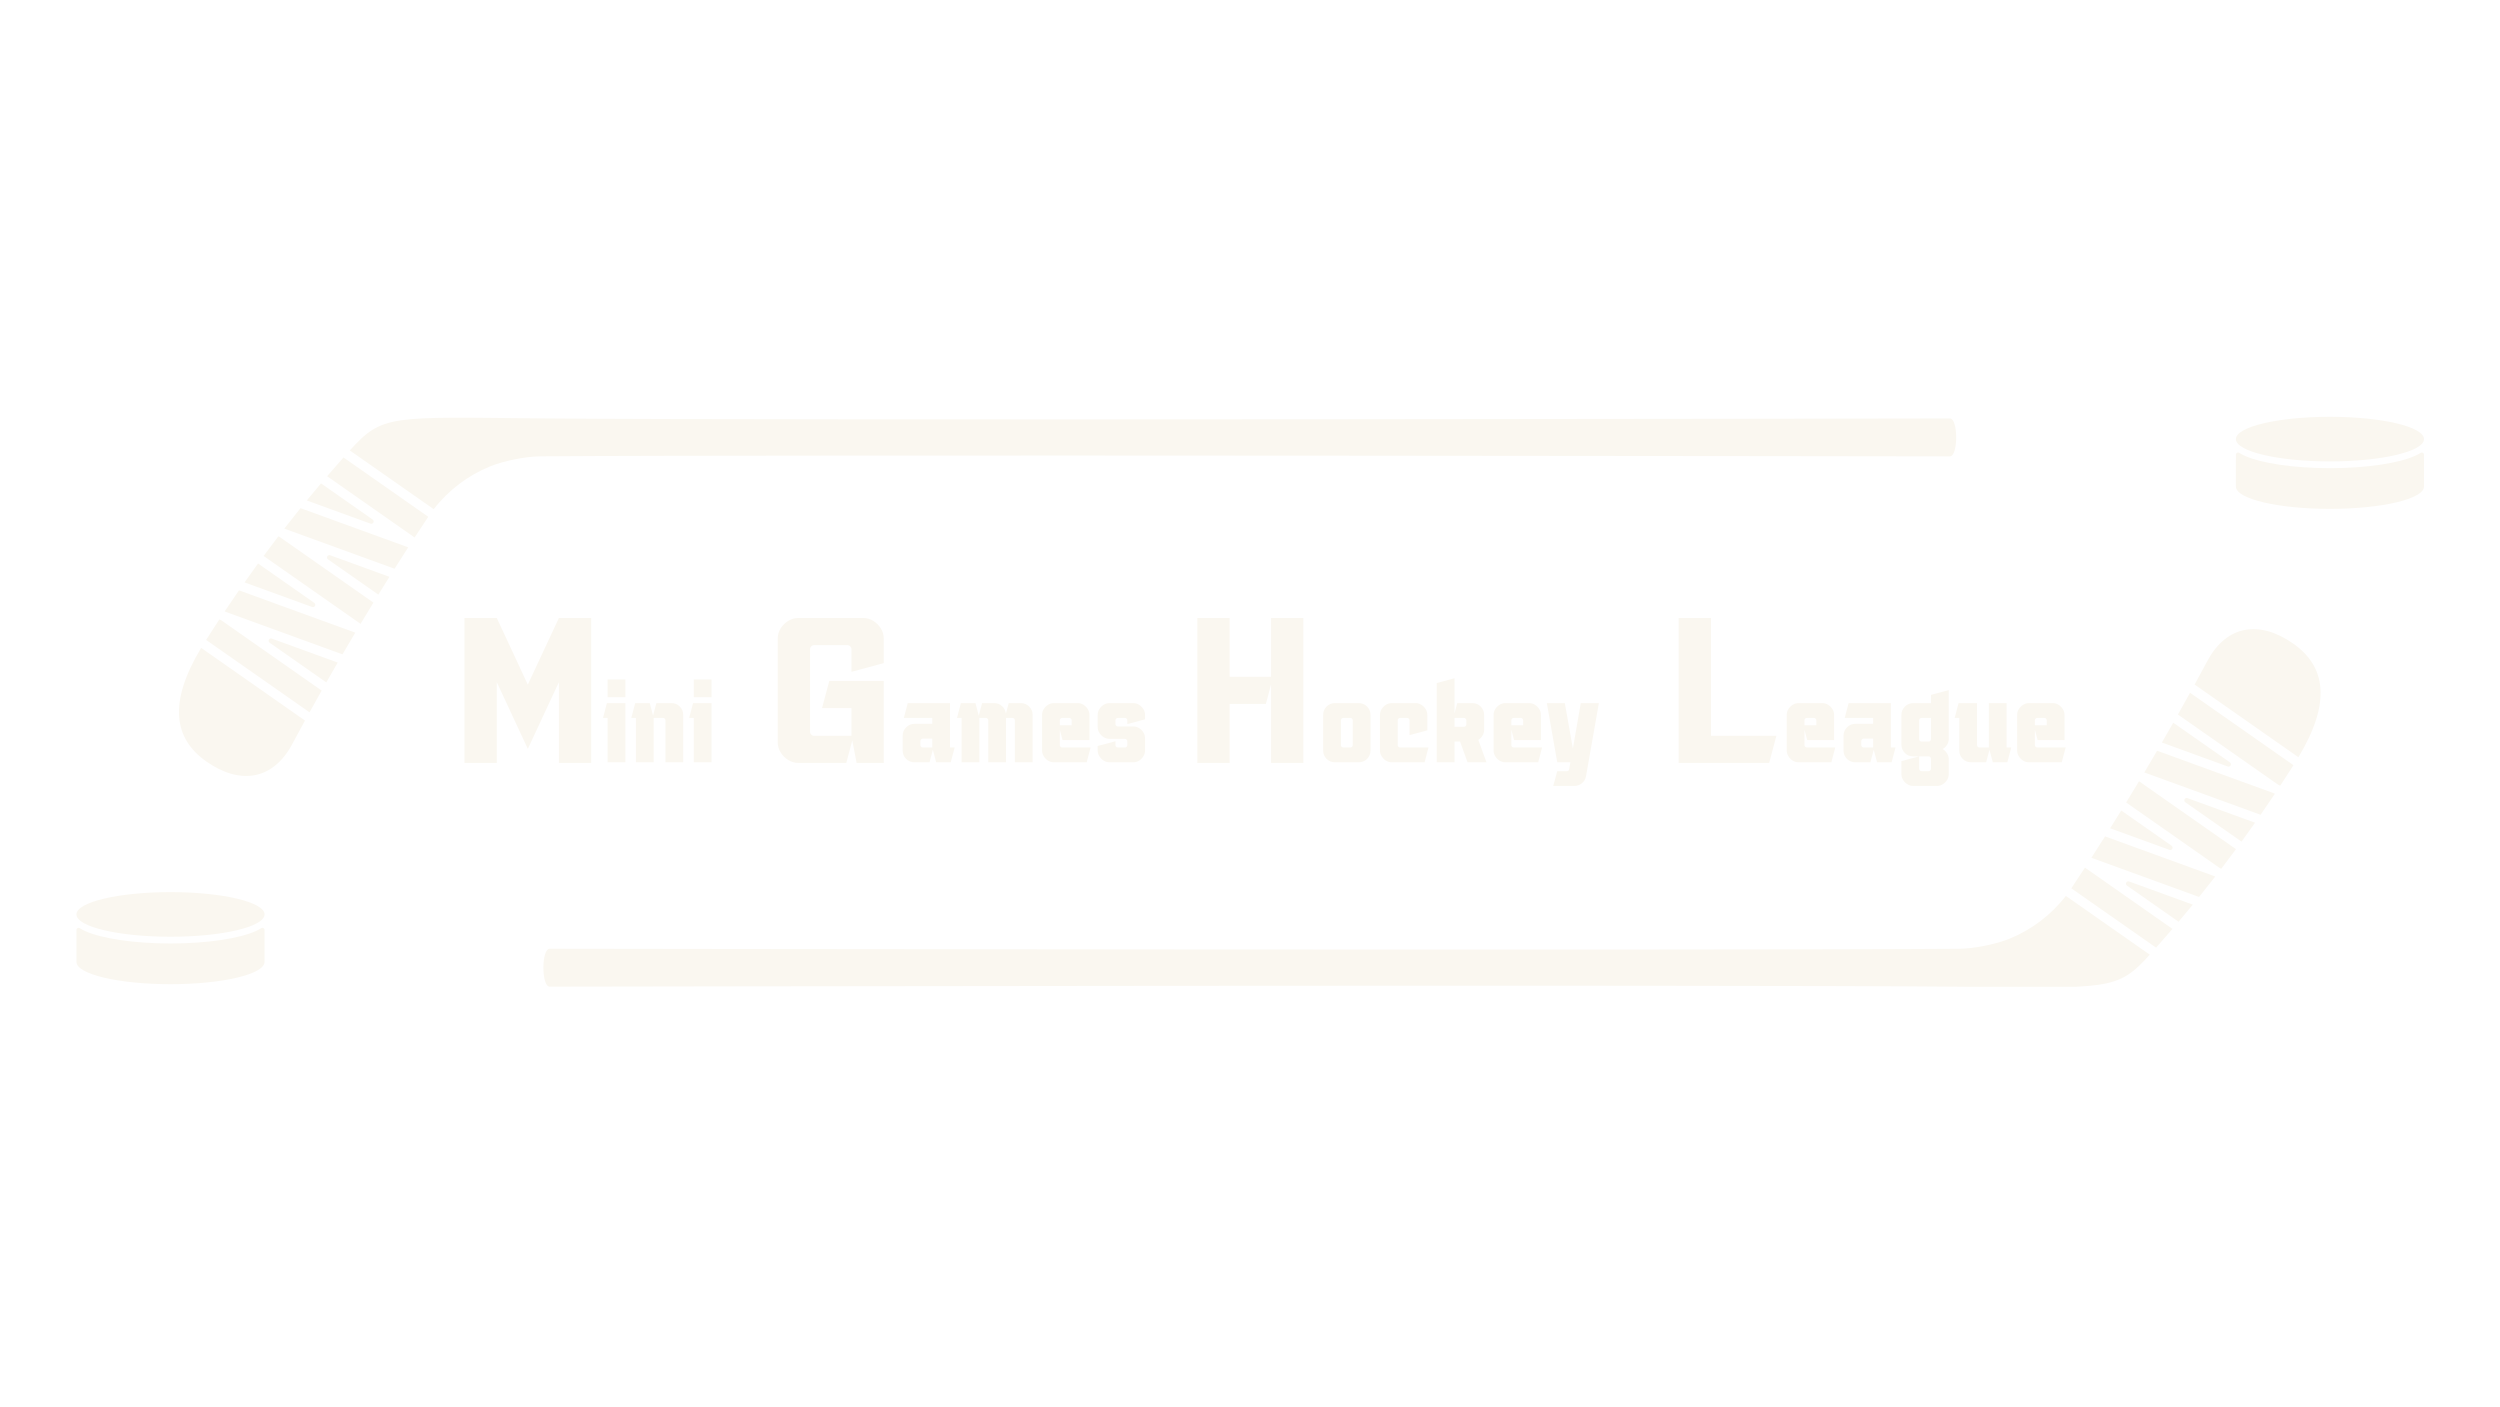
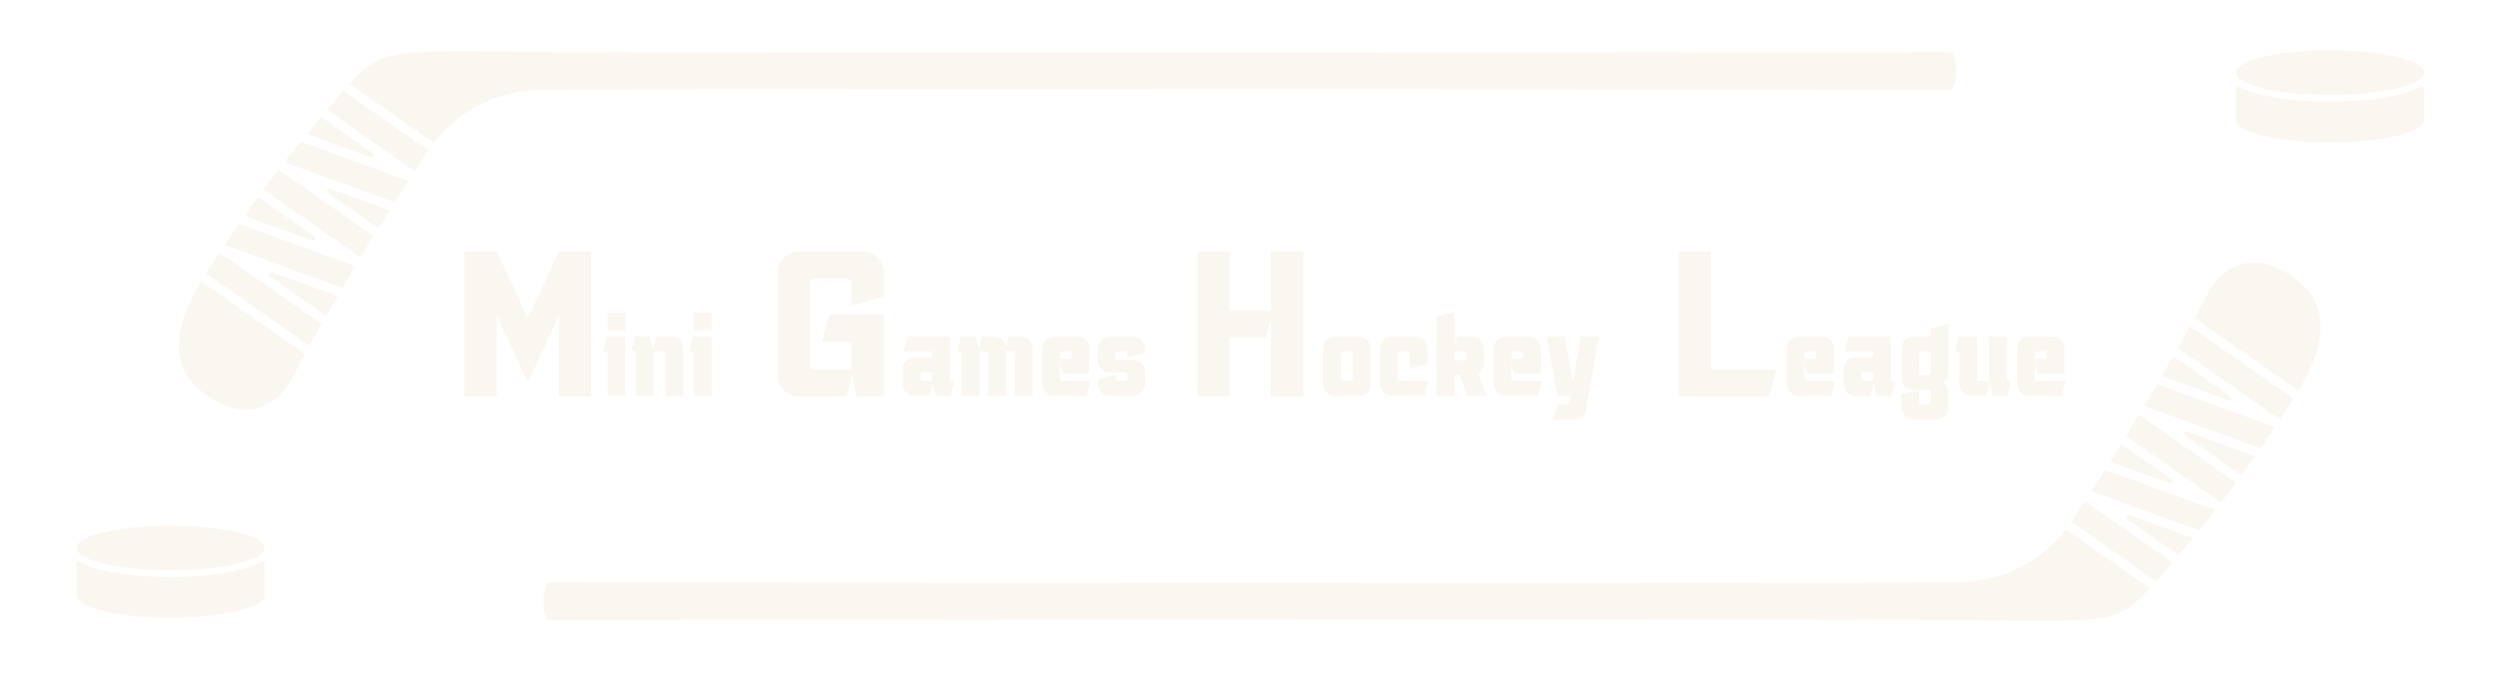
- <svg xmlns="http://www.w3.org/2000/svg" width="1920" zoomAndPan="magnify" viewBox="227 282 984 265" height="1080" preserveAspectRatio="xMidYMid meet" version="1.0">
+ <svg xmlns="http://www.w3.org/2000/svg" zoomAndPan="magnify" viewBox="227 282 984 265" preserveAspectRatio="xMidYMid meet" version="1.0">
  <defs>
    <g />
    <clipPath id="487411ae42">
      <path d="M 184.738 84.312 L 884.426 84.312 L 884.426 225.145 L 184.738 225.145 Z M 184.738 84.312 " clip-rule="nonzero" />
    </clipPath>
    <clipPath id="4ec79440fb">
      <path d="M 169.773 74.48 L 741 74.48 L 741 143 L 169.773 143 Z M 169.773 74.48 " clip-rule="nonzero" />
    </clipPath>
    <clipPath id="98a16ebaa3">
      <path d="M 851 0.441 L 925.281 0.441 L 925.281 38 L 851 38 Z M 851 0.441 " clip-rule="nonzero" />
    </clipPath>
    <clipPath id="554ccc3068">
      <path d="M 184.738 84.312 L 756.543 84.312 L 756.543 151.777 L 184.738 151.777 Z M 184.738 84.312 " clip-rule="nonzero" />
    </clipPath>
    <clipPath id="097e1e98e7">
      <rect x="0" width="926" y="0" height="226" />
    </clipPath>
  </defs>
  <g transform="matrix(1, 0, 0, 1, 256, 301)">
    <g clip-path="url(#097e1e98e7)">
      <g clip-path="url(#487411ae42)">
        <path fill="#faf7f0" d="M 784.117 189.383 C 778.301 196.902 770.645 202.672 761.988 206.211 C 756.602 208.41 747.922 210.148 742.105 210.191 C 650.191 210.891 187.359 210.176 187.359 210.176 C 184.055 210.176 184.055 225.102 187.359 225.102 C 187.359 225.102 648.949 224.254 742.047 225.121 C 801.301 225.672 804.27 226.746 817.152 212.516 Z M 791.645 178.25 C 789.738 181.172 787.949 183.887 786.277 186.383 L 786.277 186.391 L 819.633 209.746 C 821.652 207.473 823.805 205.012 826.078 202.363 Z M 834.086 192.82 C 834.086 192.82 818.281 187.07 809.004 183.695 C 808.57 183.535 808.086 183.727 807.875 184.137 C 807.66 184.547 807.785 185.051 808.164 185.316 C 815.836 190.688 828.48 199.543 828.48 199.543 C 830.289 197.414 832.152 195.176 834.086 192.82 Z M 799.543 165.953 C 797.676 168.902 795.879 171.707 794.168 174.367 L 836.547 189.793 C 838.613 187.234 840.746 184.551 842.93 181.742 Z M 812.922 144.258 C 811.195 147.125 809.508 149.91 807.848 152.609 L 844.859 178.523 L 845.293 178.68 C 847.188 176.203 849.117 173.637 851.082 170.98 Z M 824.891 171.254 C 825.324 171.414 825.812 171.227 826.023 170.816 C 826.242 170.402 826.117 169.898 825.734 169.633 C 818.199 164.359 805.918 155.758 805.918 155.758 C 804.426 158.164 802.973 160.5 801.555 162.762 C 801.555 162.762 816.086 168.051 824.891 171.254 Z M 858.582 160.574 C 858.582 160.574 841.652 154.41 831.977 150.891 C 831.539 150.73 831.059 150.922 830.848 151.332 C 830.629 151.742 830.754 152.246 831.133 152.512 C 839.289 158.223 853.262 168.008 853.262 168.008 C 855.016 165.598 856.789 163.121 858.582 160.574 Z M 866.109 149.016 L 820.039 132.246 C 818.336 135.164 816.652 138.012 815 140.785 L 860.766 157.445 C 862.621 154.773 864.488 152.027 866.375 149.203 Z M 833.004 109.434 C 831.398 112.336 829.809 115.188 828.227 117.988 L 867.832 145.719 L 868.52 145.969 C 870.234 143.355 871.965 140.676 873.707 137.934 Z M 847.859 138.449 C 848.293 138.609 848.781 138.422 848.992 138.008 C 849.207 137.598 849.086 137.094 848.707 136.828 C 840.504 131.086 826.398 121.211 826.398 121.211 C 824.895 123.855 823.402 126.457 821.922 129.008 C 821.922 129.008 838.359 134.992 847.859 138.449 Z M 834.797 106.184 L 875.652 134.797 C 888.738 113.051 886.363 99.008 873.574 90.051 C 860.402 80.828 847.434 82.695 839.848 96.867 C 838.152 100.02 836.465 103.129 834.797 106.184 " fill-opacity="1" fill-rule="evenodd" />
      </g>
      <g clip-path="url(#4ec79440fb)">
        <path fill="#faf7f0" d="M 141.715 37.172 C 147.531 29.652 155.191 23.879 163.844 20.344 C 169.23 18.145 177.914 16.406 183.73 16.363 C 275.641 15.664 738.473 16.379 738.473 16.379 C 741.781 16.379 741.781 1.453 738.473 1.453 C 738.473 1.453 276.887 2.301 183.785 1.434 C 124.531 0.883 121.566 -0.195 108.68 14.039 Z M 134.191 48.305 C 136.094 45.383 137.887 42.668 139.555 40.168 L 139.559 40.164 L 106.203 16.809 C 104.184 19.082 102.027 21.543 99.754 24.191 Z M 91.75 33.73 C 91.75 33.73 107.551 39.484 116.828 42.859 C 117.262 43.02 117.746 42.828 117.961 42.418 C 118.176 42.008 118.051 41.504 117.672 41.238 C 110 35.867 97.352 27.012 97.352 27.012 C 95.547 29.141 93.68 31.379 91.75 33.73 Z M 126.293 60.602 C 128.156 57.652 129.953 54.848 131.672 52.188 L 89.285 36.762 C 87.219 39.32 85.09 42.004 82.906 44.809 Z M 112.914 82.293 C 114.637 79.43 116.328 76.645 117.984 73.945 L 80.977 48.031 L 80.543 47.875 C 78.645 50.352 76.715 52.918 74.754 55.574 Z M 100.945 55.297 C 100.508 55.141 100.023 55.328 99.812 55.738 C 99.598 56.152 99.719 56.656 100.098 56.922 C 107.633 62.195 119.918 70.797 119.918 70.797 C 121.406 68.387 122.859 66.055 124.281 63.793 C 124.281 63.793 109.75 58.504 100.945 55.297 Z M 67.25 65.98 C 67.25 65.98 84.184 72.141 93.859 75.664 C 94.293 75.824 94.777 75.633 94.992 75.223 C 95.203 74.812 95.082 74.309 94.703 74.043 C 86.543 68.332 72.57 58.547 72.57 58.547 C 70.816 60.953 69.043 63.434 67.25 65.98 Z M 59.723 77.535 L 105.797 94.305 C 107.5 91.391 109.184 88.543 110.836 85.77 L 65.066 69.109 C 63.215 71.781 61.344 74.527 59.461 77.352 Z M 92.828 117.117 C 94.434 114.219 96.027 111.367 97.609 108.566 L 58.004 80.836 L 57.316 80.586 C 55.602 83.199 53.867 85.879 52.129 88.621 Z M 77.973 88.102 C 77.539 87.945 77.055 88.133 76.84 88.543 C 76.625 88.953 76.75 89.461 77.129 89.727 C 85.332 95.469 99.434 105.344 99.434 105.344 C 100.941 102.695 102.434 100.098 103.914 97.543 C 103.914 97.543 87.477 91.562 77.973 88.102 Z M 91.039 120.367 L 50.18 91.758 C 37.094 113.504 39.469 127.547 52.262 136.504 C 65.43 145.723 78.402 143.859 85.988 129.688 C 87.68 126.535 89.363 123.426 91.039 120.367 " fill-opacity="1" fill-rule="evenodd" />
      </g>
      <g clip-path="url(#98a16ebaa3)">
        <path fill="#faf7f0" d="M 923.727 15.02 C 923.992 14.844 924.336 14.824 924.621 14.969 C 924.906 15.113 925.082 15.398 925.082 15.707 C 925.09 21.086 925.09 28.262 925.09 28.262 C 925.09 33.113 908.5 37.047 888.07 37.047 C 867.637 37.047 851.047 33.113 851.047 28.262 C 851.047 28.262 851.051 21.086 851.051 15.707 C 851.051 15.395 851.23 15.109 851.516 14.965 C 851.801 14.82 852.148 14.84 852.414 15.016 C 853.047 15.426 853.785 15.82 854.621 16.195 C 860.984 19.035 873.578 21.023 888.07 21.023 C 902.699 21.023 915.395 18.996 921.703 16.109 C 922.461 15.762 923.137 15.398 923.727 15.02 Z M 888.07 0.801 C 908.5 0.801 925.09 4.734 925.09 9.586 C 925.09 14.434 908.5 18.367 888.07 18.367 C 867.637 18.367 851.047 14.434 851.047 9.586 C 851.047 4.734 867.637 0.801 888.07 0.801 " fill-opacity="1" fill-rule="evenodd" />
      </g>
      <g clip-path="url(#554ccc3068)">
        <path fill="#faf7f0" d="M 784.117 189.383 C 778.301 196.902 770.645 202.672 761.988 206.211 C 756.602 208.41 747.922 210.148 742.105 210.191 C 650.191 210.891 187.359 210.176 187.359 210.176 C 184.055 210.176 184.055 225.102 187.359 225.102 C 187.359 225.102 648.949 224.254 742.047 225.121 C 801.301 225.672 804.27 226.746 817.152 212.516 Z M 791.645 178.25 C 789.738 181.172 787.949 183.887 786.277 186.383 L 786.277 186.391 L 819.633 209.746 C 821.652 207.473 823.805 205.012 826.078 202.363 Z M 834.086 192.82 C 834.086 192.82 818.281 187.07 809.004 183.695 C 808.57 183.535 808.086 183.727 807.875 184.137 C 807.66 184.547 807.785 185.051 808.164 185.316 C 815.836 190.688 828.48 199.543 828.48 199.543 C 830.289 197.414 832.152 195.176 834.086 192.82 Z M 799.543 165.953 C 797.676 168.902 795.879 171.707 794.168 174.367 L 836.547 189.793 C 838.613 187.234 840.746 184.551 842.93 181.742 Z M 812.922 144.258 C 811.195 147.125 809.508 149.91 807.848 152.609 L 844.859 178.523 L 845.293 178.68 C 847.188 176.203 849.117 173.637 851.082 170.98 Z M 824.891 171.254 C 825.324 171.414 825.812 171.227 826.023 170.816 C 826.242 170.402 826.117 169.898 825.734 169.633 C 818.199 164.359 805.918 155.758 805.918 155.758 C 804.426 158.164 802.973 160.5 801.555 162.762 C 801.555 162.762 816.086 168.051 824.891 171.254 Z M 858.582 160.574 C 858.582 160.574 841.652 154.41 831.977 150.891 C 831.539 150.73 831.059 150.922 830.848 151.332 C 830.629 151.742 830.754 152.246 831.133 152.512 C 839.289 158.223 853.262 168.008 853.262 168.008 C 855.016 165.598 856.789 163.121 858.582 160.574 Z M 866.109 149.016 L 820.039 132.246 C 818.336 135.164 816.652 138.012 815 140.785 L 860.766 157.445 C 862.621 154.773 864.488 152.027 866.375 149.203 Z M 833.004 109.434 C 831.398 112.336 829.809 115.188 828.227 117.988 L 867.832 145.719 L 868.52 145.969 C 870.234 143.355 871.965 140.676 873.707 137.934 Z M 847.859 138.449 C 848.293 138.609 848.781 138.422 848.992 138.008 C 849.207 137.598 849.086 137.094 848.707 136.828 C 840.504 131.086 826.398 121.211 826.398 121.211 C 824.895 123.855 823.402 126.457 821.922 129.008 C 821.922 129.008 838.359 134.992 847.859 138.449 Z M 834.797 106.184 L 875.652 134.797 C 888.738 113.051 886.363 99.008 873.574 90.051 C 860.402 80.828 847.434 82.695 839.848 96.867 C 838.152 100.02 836.465 103.129 834.797 106.184 " fill-opacity="1" fill-rule="evenodd" />
      </g>
      <path fill="#faf7f0" d="M 141.715 37.172 C 147.531 29.652 155.191 23.879 163.844 20.344 C 169.23 18.145 177.914 16.406 183.73 16.363 C 275.641 15.664 738.473 16.379 738.473 16.379 C 741.781 16.379 741.781 1.453 738.473 1.453 C 738.473 1.453 276.887 2.301 183.785 1.434 C 124.531 0.883 121.566 -0.195 108.68 14.039 Z M 134.191 48.305 C 136.094 45.383 137.887 42.668 139.555 40.168 L 139.559 40.164 L 106.203 16.809 C 104.184 19.082 102.027 21.543 99.754 24.191 Z M 91.75 33.73 C 91.75 33.73 107.551 39.484 116.828 42.859 C 117.262 43.02 117.746 42.828 117.961 42.418 C 118.176 42.008 118.051 41.504 117.672 41.238 C 110 35.867 97.352 27.012 97.352 27.012 C 95.547 29.141 93.68 31.379 91.75 33.73 Z M 126.293 60.602 C 128.156 57.652 129.953 54.848 131.672 52.188 L 89.285 36.762 C 87.219 39.32 85.09 42.004 82.906 44.809 Z M 112.914 82.293 C 114.637 79.43 116.328 76.645 117.984 73.945 L 80.977 48.031 L 80.543 47.875 C 78.645 50.352 76.715 52.918 74.754 55.574 Z M 100.945 55.297 C 100.508 55.141 100.023 55.328 99.812 55.738 C 99.598 56.152 99.719 56.656 100.098 56.922 C 107.633 62.195 119.918 70.797 119.918 70.797 C 121.406 68.387 122.859 66.055 124.281 63.793 C 124.281 63.793 109.75 58.504 100.945 55.297 Z M 67.25 65.98 C 67.25 65.98 84.184 72.141 93.859 75.664 C 94.293 75.824 94.777 75.633 94.992 75.223 C 95.203 74.812 95.082 74.309 94.703 74.043 C 86.543 68.332 72.57 58.547 72.57 58.547 C 70.816 60.953 69.043 63.434 67.25 65.98 Z M 59.723 77.535 L 105.797 94.305 C 107.5 91.391 109.184 88.543 110.836 85.77 L 65.066 69.109 C 63.215 71.781 61.344 74.527 59.461 77.352 Z M 92.828 117.117 C 94.434 114.219 96.027 111.367 97.609 108.566 L 58.004 80.836 L 57.316 80.586 C 55.602 83.199 53.871 85.879 52.129 88.621 Z M 77.973 88.102 C 77.539 87.945 77.055 88.133 76.84 88.543 C 76.625 88.953 76.75 89.461 77.129 89.727 C 85.332 95.469 99.434 105.344 99.434 105.344 C 100.941 102.695 102.434 100.098 103.914 97.543 C 103.914 97.543 87.477 91.562 77.973 88.102 Z M 91.039 120.367 L 50.18 91.758 C 37.094 113.504 39.469 127.547 52.262 136.504 C 65.43 145.723 78.402 143.859 85.988 129.688 C 87.68 126.535 89.363 123.426 91.039 120.367 " fill-opacity="1" fill-rule="evenodd" />
      <path fill="#faf7f0" d="M 73.766 202.105 C 74.031 201.93 74.375 201.91 74.66 202.055 C 74.945 202.199 75.125 202.484 75.125 202.793 C 75.129 208.172 75.129 215.348 75.129 215.348 C 75.129 220.195 58.543 224.133 38.109 224.133 C 17.676 224.133 1.086 220.195 1.086 215.348 C 1.086 215.348 1.086 208.172 1.086 202.793 C 1.086 202.48 1.27 202.195 1.555 202.051 C 1.84 201.906 2.184 201.926 2.457 202.102 C 3.086 202.512 3.824 202.906 4.66 203.277 C 11.02 206.121 23.617 208.105 38.109 208.105 C 52.738 208.105 65.438 206.082 71.742 203.195 C 72.5 202.848 73.176 202.484 73.766 202.105 Z M 38.109 187.887 C 58.543 187.887 75.129 191.82 75.129 196.668 C 75.129 201.52 58.543 205.453 38.109 205.453 C 17.676 205.453 1.086 201.52 1.086 196.668 C 1.086 191.82 17.676 187.887 38.109 187.887 " fill-opacity="1" fill-rule="evenodd" />
      <g fill="#faf7f0" fill-opacity="1">
        <g transform="translate(150.5481, 137.0457)">
          <g>
            <path d="M 3.266 0 L 3.266 -57.062 L 15.984 -57.062 L 28.203 -30.812 L 40.438 -57.062 L 53.141 -57.062 L 53.141 0 L 40.438 0 L 40.438 -31.797 L 28.203 -5.547 L 15.984 -31.797 L 15.984 0 Z M 3.266 0 " />
          </g>
        </g>
      </g>
      <g fill="#faf7f0" fill-opacity="1">
        <g transform="translate(207.88, 136.7872)">
          <g>
            <path d="M 2.281 0 L 2.281 -17.469 L 0.469 -17.469 L 2 -23.297 L 9.266 -23.297 L 9.266 0 Z M 2.281 -25.625 L 2.281 -32.609 L 9.266 -32.609 L 9.266 -25.625 Z M 2.281 -25.625 " />
          </g>
        </g>
      </g>
      <g fill="#faf7f0" fill-opacity="1">
        <g transform="translate(219.0122, 136.7872)">
          <g>
            <path d="M 13.922 -16.531 C 13.922 -16.781 13.828 -17 13.641 -17.188 C 13.461 -17.375 13.25 -17.469 13 -17.469 L 9.266 -17.469 L 9.266 0 L 2.281 0 L 2.281 -17.469 L 0.469 -17.469 L 2 -23.297 L 7.734 -23.297 L 9.031 -18.359 L 10.344 -23.297 L 16.25 -23.297 C 17.562 -23.297 18.664 -22.844 19.562 -21.938 C 20.457 -21.039 20.906 -19.938 20.906 -18.625 L 20.906 0 L 13.922 0 Z M 13.922 -16.531 " />
          </g>
        </g>
      </g>
      <g fill="#faf7f0" fill-opacity="1">
        <g transform="translate(241.7891, 136.7872)">
          <g>
            <path d="M 2.281 0 L 2.281 -17.469 L 0.469 -17.469 L 2 -23.297 L 9.266 -23.297 L 9.266 0 Z M 2.281 -25.625 L 2.281 -32.609 L 9.266 -32.609 L 9.266 -25.625 Z M 2.281 -25.625 " />
          </g>
        </g>
      </g>
      <g fill="#faf7f0" fill-opacity="1">
        <g transform="translate(273.8474, 137.0457)">
          <g>
            <path d="M 11.406 0 C 10 0 8.672 -0.379 7.422 -1.141 C 6.172 -1.898 5.164 -2.906 4.406 -4.156 C 3.645 -5.406 3.266 -6.738 3.266 -8.156 L 3.266 -48.906 C 3.266 -50.375 3.645 -51.719 4.406 -52.938 C 5.164 -54.164 6.172 -55.16 7.422 -55.922 C 8.672 -56.68 10 -57.062 11.406 -57.062 L 36.844 -57.062 C 38.312 -57.062 39.656 -56.68 40.875 -55.922 C 42.102 -55.16 43.098 -54.164 43.859 -52.938 C 44.617 -51.719 45 -50.375 45 -48.906 L 45 -39.297 L 32.281 -35.859 L 32.281 -44.75 C 32.281 -45.188 32.113 -45.566 31.781 -45.891 C 31.457 -46.211 31.082 -46.375 30.656 -46.375 L 17.609 -46.375 C 17.172 -46.375 16.789 -46.211 16.469 -45.891 C 16.145 -45.566 15.984 -45.188 15.984 -44.75 L 15.984 -12.312 C 15.984 -11.875 16.145 -11.488 16.469 -11.156 C 16.789 -10.832 17.172 -10.672 17.609 -10.672 L 32.281 -10.672 L 32.281 -21.609 L 20.703 -21.609 L 23.562 -32.281 L 45 -32.281 L 45 0 L 34.312 0 L 32.609 -8.891 L 30.25 0 Z M 11.406 0 " />
          </g>
        </g>
      </g>
      <g fill="#faf7f0" fill-opacity="1">
        <g transform="translate(324.4324, 136.7872)">
          <g>
            <path d="M 15.047 0 L 13.734 -4.938 L 12.438 0 L 6.516 0 C 5.211 0 4.109 -0.445 3.203 -1.344 C 2.305 -2.25 1.859 -3.352 1.859 -4.656 L 1.859 -10.484 C 1.859 -11.754 2.316 -12.848 3.234 -13.766 C 4.148 -14.68 5.242 -15.141 6.516 -15.141 L 13.5 -15.141 L 13.5 -17.469 L 2.328 -17.469 L 3.859 -23.297 L 20.5 -23.297 L 20.5 -5.828 L 22.312 -5.828 L 20.781 0 Z M 8.844 -6.75 C 8.844 -6.5 8.938 -6.281 9.125 -6.094 C 9.312 -5.914 9.531 -5.828 9.781 -5.828 L 13.5 -5.828 L 13.5 -9.312 L 9.781 -9.312 C 9.531 -9.312 9.312 -9.219 9.125 -9.031 C 8.938 -8.844 8.844 -8.629 8.844 -8.391 Z M 8.844 -6.75 " />
          </g>
        </g>
      </g>
      <g fill="#faf7f0" fill-opacity="1">
        <g transform="translate(347.2092, 136.7872)">
          <g>
            <path d="M 23.25 -16.531 C 23.25 -16.781 23.156 -17 22.969 -17.188 C 22.781 -17.375 22.562 -17.469 22.312 -17.469 L 19.75 -17.469 L 19.75 0 L 12.766 0 L 12.766 -16.531 C 12.766 -16.781 12.672 -17 12.484 -17.188 C 12.297 -17.375 12.078 -17.469 11.828 -17.469 L 9.266 -17.469 L 9.266 0 L 2.281 0 L 2.281 -17.469 L 0.469 -17.469 L 2 -23.297 L 7.734 -23.297 L 9.031 -18.359 L 10.344 -23.297 L 15.094 -23.297 C 16.301 -23.297 17.336 -22.895 18.203 -22.094 C 19.078 -21.301 19.578 -20.316 19.703 -19.141 L 20.828 -23.297 L 25.578 -23.297 C 26.879 -23.297 27.977 -22.844 28.875 -21.938 C 29.781 -21.039 30.234 -19.938 30.234 -18.625 L 30.234 0 L 23.25 0 Z M 23.25 -16.531 " />
          </g>
        </g>
      </g>
      <g fill="#faf7f0" fill-opacity="1">
        <g transform="translate(379.3018, 136.7872)">
          <g>
            <path d="M 6.516 0 C 5.711 0 4.953 -0.211 4.234 -0.641 C 3.523 -1.078 2.953 -1.656 2.516 -2.375 C 2.078 -3.094 1.859 -3.852 1.859 -4.656 L 1.859 -18.625 C 1.859 -19.469 2.078 -20.238 2.516 -20.938 C 2.953 -21.633 3.523 -22.203 4.234 -22.641 C 4.953 -23.078 5.711 -23.297 6.516 -23.297 L 15.844 -23.297 C 16.676 -23.297 17.441 -23.078 18.141 -22.641 C 18.836 -22.203 19.406 -21.633 19.844 -20.938 C 20.281 -20.238 20.5 -19.469 20.5 -18.625 L 20.5 -8.75 L 9.922 -8.75 L 8.844 -12.812 L 8.844 -6.75 C 8.844 -6.5 8.938 -6.281 9.125 -6.094 C 9.312 -5.914 9.531 -5.828 9.781 -5.828 L 20.953 -5.828 L 19.422 0 Z M 8.844 -14.578 L 13.5 -14.578 L 13.5 -16.531 C 13.5 -16.781 13.406 -17 13.219 -17.188 C 13.039 -17.375 12.828 -17.469 12.578 -17.469 L 9.781 -17.469 C 9.531 -17.469 9.312 -17.375 9.125 -17.188 C 8.938 -17 8.844 -16.781 8.844 -16.531 Z M 8.844 -14.578 " />
          </g>
        </g>
      </g>
      <g fill="#faf7f0" fill-opacity="1">
        <g transform="translate(401.6595, 136.7872)">
          <g>
            <path d="M 6.062 0 C 5.25 0 4.484 -0.211 3.766 -0.641 C 3.055 -1.078 2.484 -1.656 2.047 -2.375 C 1.609 -3.094 1.391 -3.852 1.391 -4.656 L 1.391 -6.422 L 8.391 -8.297 L 8.391 -6.75 C 8.391 -6.5 8.477 -6.281 8.656 -6.094 C 8.844 -5.914 9.062 -5.828 9.312 -5.828 L 12.109 -5.828 C 12.359 -5.828 12.578 -5.914 12.766 -6.094 C 12.953 -6.281 13.047 -6.5 13.047 -6.75 L 13.047 -8.297 C 13.047 -8.535 12.953 -8.75 12.766 -8.938 C 12.578 -9.125 12.359 -9.219 12.109 -9.219 L 6.062 -9.219 C 5.25 -9.219 4.484 -9.438 3.766 -9.875 C 3.055 -10.312 2.484 -10.883 2.047 -11.594 C 1.609 -12.312 1.391 -13.07 1.391 -13.875 L 1.391 -18.625 C 1.391 -19.469 1.609 -20.238 2.047 -20.938 C 2.484 -21.633 3.055 -22.203 3.766 -22.641 C 4.484 -23.078 5.25 -23.297 6.062 -23.297 L 15.375 -23.297 C 16.207 -23.297 16.973 -23.078 17.672 -22.641 C 18.367 -22.203 18.938 -21.633 19.375 -20.938 C 19.812 -20.238 20.031 -19.469 20.031 -18.625 L 20.031 -16.906 L 13.047 -15.047 L 13.047 -16.531 C 13.047 -16.781 12.953 -17 12.766 -17.188 C 12.578 -17.375 12.359 -17.469 12.109 -17.469 L 9.312 -17.469 C 9.062 -17.469 8.844 -17.375 8.656 -17.188 C 8.477 -17 8.391 -16.781 8.391 -16.531 L 8.391 -15.047 C 8.391 -14.797 8.477 -14.578 8.656 -14.391 C 8.844 -14.203 9.062 -14.109 9.312 -14.109 L 15.375 -14.109 C 16.207 -14.109 16.973 -13.891 17.672 -13.453 C 18.367 -13.023 18.938 -12.461 19.375 -11.766 C 19.812 -11.066 20.031 -10.297 20.031 -9.453 L 20.031 -4.656 C 20.031 -3.852 19.812 -3.094 19.375 -2.375 C 18.938 -1.656 18.367 -1.078 17.672 -0.641 C 16.973 -0.211 16.207 0 15.375 0 Z M 6.062 0 " />
          </g>
        </g>
      </g>
      <g fill="#faf7f0" fill-opacity="1">
        <g transform="translate(438.9997, 137.0457)">
          <g>
            <path d="M 32.281 0 L 32.281 -30.891 L 30.25 -23.234 L 15.984 -23.234 L 15.984 0 L 3.266 0 L 3.266 -57.062 L 15.984 -57.062 L 15.984 -33.906 L 32.281 -33.906 L 32.281 -57.062 L 45 -57.062 L 45 0 Z M 32.281 0 " />
          </g>
        </g>
      </g>
      <g fill="#faf7f0" fill-opacity="1">
        <g transform="translate(489.9372, 136.7872)">
          <g>
            <path d="M 6.516 0 C 5.211 0 4.109 -0.445 3.203 -1.344 C 2.305 -2.25 1.859 -3.352 1.859 -4.656 L 1.859 -18.625 C 1.859 -19.938 2.305 -21.039 3.203 -21.938 C 4.109 -22.844 5.211 -23.297 6.516 -23.297 L 15.844 -23.297 C 17.145 -23.297 18.242 -22.844 19.141 -21.938 C 20.047 -21.039 20.5 -19.938 20.5 -18.625 L 20.5 -4.656 C 20.5 -3.352 20.047 -2.25 19.141 -1.344 C 18.242 -0.445 17.145 0 15.844 0 Z M 8.844 -6.75 C 8.844 -6.5 8.938 -6.281 9.125 -6.094 C 9.312 -5.914 9.531 -5.828 9.781 -5.828 L 12.578 -5.828 C 12.828 -5.828 13.039 -5.914 13.219 -6.094 C 13.406 -6.281 13.5 -6.5 13.5 -6.75 L 13.5 -16.531 C 13.5 -16.781 13.406 -17 13.219 -17.188 C 13.039 -17.375 12.828 -17.469 12.578 -17.469 L 9.781 -17.469 C 9.531 -17.469 9.312 -17.375 9.125 -17.188 C 8.938 -17 8.844 -16.781 8.844 -16.531 Z M 8.844 -6.75 " />
          </g>
        </g>
      </g>
      <g fill="#faf7f0" fill-opacity="1">
        <g transform="translate(512.2949, 136.7872)">
          <g>
            <path d="M 6.516 0 C 5.711 0 4.953 -0.211 4.234 -0.641 C 3.523 -1.078 2.953 -1.656 2.516 -2.375 C 2.078 -3.094 1.859 -3.852 1.859 -4.656 L 1.859 -18.625 C 1.859 -19.469 2.078 -20.238 2.516 -20.938 C 2.953 -21.633 3.523 -22.203 4.234 -22.641 C 4.953 -23.078 5.711 -23.297 6.516 -23.297 L 15.844 -23.297 C 16.676 -23.297 17.441 -23.078 18.141 -22.641 C 18.836 -22.203 19.406 -21.633 19.844 -20.938 C 20.281 -20.238 20.5 -19.469 20.5 -18.625 L 20.5 -12.578 L 13.5 -10.719 L 13.5 -16.531 C 13.5 -16.781 13.406 -17 13.219 -17.188 C 13.039 -17.375 12.828 -17.469 12.578 -17.469 L 9.781 -17.469 C 9.531 -17.469 9.312 -17.375 9.125 -17.188 C 8.938 -17 8.844 -16.781 8.844 -16.531 L 8.844 -6.75 C 8.844 -6.5 8.938 -6.281 9.125 -6.094 C 9.312 -5.914 9.531 -5.828 9.781 -5.828 L 20.953 -5.828 L 19.422 0 Z M 6.516 0 " />
          </g>
        </g>
      </g>
      <g fill="#faf7f0" fill-opacity="1">
        <g transform="translate(534.6526, 136.7872)">
          <g>
            <path d="M 1.859 0 L 1.859 -31.203 L 8.844 -33.078 L 8.844 -19.234 L 9.922 -23.297 L 15.844 -23.297 C 17.207 -23.297 18.32 -22.828 19.188 -21.891 C 20.062 -20.961 20.5 -19.875 20.5 -18.625 L 20.5 -12.812 C 20.5 -11.969 20.285 -11.195 19.859 -10.5 C 19.441 -9.801 18.895 -9.234 18.219 -8.797 L 21.422 0 L 13.969 0 L 11.031 -8.156 L 8.844 -8.156 L 8.844 0 Z M 8.844 -13.969 L 12.578 -13.969 C 12.828 -13.969 13.039 -14.062 13.219 -14.25 C 13.406 -14.438 13.5 -14.656 13.5 -14.906 L 13.5 -16.531 C 13.5 -16.781 13.406 -17 13.219 -17.188 C 13.039 -17.375 12.828 -17.469 12.578 -17.469 L 8.844 -17.469 Z M 8.844 -13.969 " />
          </g>
        </g>
      </g>
      <g fill="#faf7f0" fill-opacity="1">
        <g transform="translate(557.0102, 136.7872)">
          <g>
            <path d="M 6.516 0 C 5.711 0 4.953 -0.211 4.234 -0.641 C 3.523 -1.078 2.953 -1.656 2.516 -2.375 C 2.078 -3.094 1.859 -3.852 1.859 -4.656 L 1.859 -18.625 C 1.859 -19.469 2.078 -20.238 2.516 -20.938 C 2.953 -21.633 3.523 -22.203 4.234 -22.641 C 4.953 -23.078 5.711 -23.297 6.516 -23.297 L 15.844 -23.297 C 16.676 -23.297 17.441 -23.078 18.141 -22.641 C 18.836 -22.203 19.406 -21.633 19.844 -20.938 C 20.281 -20.238 20.5 -19.469 20.5 -18.625 L 20.5 -8.75 L 9.922 -8.75 L 8.844 -12.812 L 8.844 -6.75 C 8.844 -6.5 8.938 -6.281 9.125 -6.094 C 9.312 -5.914 9.531 -5.828 9.781 -5.828 L 20.953 -5.828 L 19.422 0 Z M 8.844 -14.578 L 13.5 -14.578 L 13.5 -16.531 C 13.5 -16.781 13.406 -17 13.219 -17.188 C 13.039 -17.375 12.828 -17.469 12.578 -17.469 L 9.781 -17.469 C 9.531 -17.469 9.312 -17.375 9.125 -17.188 C 8.938 -17 8.844 -16.781 8.844 -16.531 Z M 8.844 -14.578 " />
          </g>
        </g>
      </g>
      <g fill="#faf7f0" fill-opacity="1">
        <g transform="translate(579.3679, 136.7872)">
          <g>
            <path d="M 2.984 9.312 L 4.562 3.5 L 8.344 3.5 C 8.863 3.5 9.172 3.234 9.266 2.703 L 9.734 0 L 4.562 0 L 0.469 -23.297 L 7.547 -23.297 L 10.719 -5.406 L 13.828 -23.297 L 20.953 -23.297 L 15.891 5.453 C 15.703 6.566 15.172 7.488 14.297 8.219 C 13.43 8.945 12.422 9.312 11.266 9.312 Z M 2.984 9.312 " />
          </g>
        </g>
      </g>
      <g fill="#faf7f0" fill-opacity="1">
        <g transform="translate(628.456, 137.0457)">
          <g>
            <path d="M 3.266 0 L 3.266 -57.062 L 15.984 -57.062 L 15.984 -10.672 L 41.734 -10.672 L 38.891 0 Z M 3.266 0 " />
          </g>
        </g>
      </g>
      <g fill="#faf7f0" fill-opacity="1">
        <g transform="translate(672.4003, 136.7872)">
          <g>
            <path d="M 6.516 0 C 5.711 0 4.953 -0.211 4.234 -0.641 C 3.523 -1.078 2.953 -1.656 2.516 -2.375 C 2.078 -3.094 1.859 -3.852 1.859 -4.656 L 1.859 -18.625 C 1.859 -19.469 2.078 -20.238 2.516 -20.938 C 2.953 -21.633 3.523 -22.203 4.234 -22.641 C 4.953 -23.078 5.711 -23.297 6.516 -23.297 L 15.844 -23.297 C 16.676 -23.297 17.441 -23.078 18.141 -22.641 C 18.836 -22.203 19.406 -21.633 19.844 -20.938 C 20.281 -20.238 20.5 -19.469 20.5 -18.625 L 20.5 -8.75 L 9.922 -8.75 L 8.844 -12.812 L 8.844 -6.75 C 8.844 -6.5 8.938 -6.281 9.125 -6.094 C 9.312 -5.914 9.531 -5.828 9.781 -5.828 L 20.953 -5.828 L 19.422 0 Z M 8.844 -14.578 L 13.5 -14.578 L 13.5 -16.531 C 13.5 -16.781 13.406 -17 13.219 -17.188 C 13.039 -17.375 12.828 -17.469 12.578 -17.469 L 9.781 -17.469 C 9.531 -17.469 9.312 -17.375 9.125 -17.188 C 8.938 -17 8.844 -16.781 8.844 -16.531 Z M 8.844 -14.578 " />
          </g>
        </g>
      </g>
      <g fill="#faf7f0" fill-opacity="1">
        <g transform="translate(694.758, 136.7872)">
          <g>
            <path d="M 15.047 0 L 13.734 -4.938 L 12.438 0 L 6.516 0 C 5.211 0 4.109 -0.445 3.203 -1.344 C 2.305 -2.25 1.859 -3.352 1.859 -4.656 L 1.859 -10.484 C 1.859 -11.754 2.316 -12.848 3.234 -13.766 C 4.148 -14.68 5.242 -15.141 6.516 -15.141 L 13.5 -15.141 L 13.5 -17.469 L 2.328 -17.469 L 3.859 -23.297 L 20.5 -23.297 L 20.5 -5.828 L 22.312 -5.828 L 20.781 0 Z M 8.844 -6.75 C 8.844 -6.5 8.938 -6.281 9.125 -6.094 C 9.312 -5.914 9.531 -5.828 9.781 -5.828 L 13.5 -5.828 L 13.5 -9.312 L 9.781 -9.312 C 9.531 -9.312 9.312 -9.219 9.125 -9.031 C 8.938 -8.844 8.844 -8.629 8.844 -8.391 Z M 8.844 -6.75 " />
          </g>
        </g>
      </g>
      <g fill="#faf7f0" fill-opacity="1">
        <g transform="translate(717.5349, 136.7872)">
          <g>
            <path d="M 6.516 -2.328 C 5.148 -2.328 4.031 -2.789 3.156 -3.719 C 2.289 -4.656 1.859 -5.742 1.859 -6.984 L 1.859 -18.625 C 1.859 -19.906 2.316 -21.004 3.234 -21.922 C 4.148 -22.836 5.242 -23.297 6.516 -23.297 L 13.5 -23.297 L 13.5 -26.547 L 20.5 -28.406 L 20.5 -9.312 C 20.5 -8.445 20.281 -7.648 19.844 -6.922 C 19.406 -6.191 18.816 -5.625 18.078 -5.219 C 18.785 -4.812 19.363 -4.242 19.812 -3.516 C 20.27 -2.785 20.5 -2.004 20.5 -1.172 L 20.5 4.656 C 20.5 5.469 20.281 6.227 19.844 6.938 C 19.406 7.656 18.836 8.227 18.141 8.656 C 17.441 9.094 16.676 9.312 15.844 9.312 L 6.516 9.312 C 5.711 9.312 4.953 9.094 4.234 8.656 C 3.523 8.227 2.953 7.656 2.516 6.938 C 2.078 6.227 1.859 5.469 1.859 4.656 L 1.859 -0.469 L 8.844 -2.328 L 8.844 2.562 C 8.844 2.812 8.938 3.031 9.125 3.219 C 9.312 3.406 9.531 3.5 9.781 3.5 L 12.578 3.5 C 12.828 3.5 13.039 3.406 13.219 3.219 C 13.406 3.031 13.5 2.812 13.5 2.562 L 13.5 -1.391 C 13.5 -1.641 13.406 -1.859 13.219 -2.047 C 13.039 -2.234 12.828 -2.328 12.578 -2.328 Z M 8.844 -9.078 C 8.844 -8.828 8.938 -8.609 9.125 -8.422 C 9.312 -8.242 9.531 -8.156 9.781 -8.156 L 12.578 -8.156 C 12.828 -8.156 13.039 -8.242 13.219 -8.422 C 13.406 -8.609 13.5 -8.828 13.5 -9.078 L 13.5 -17.469 L 9.781 -17.469 C 9.531 -17.469 9.312 -17.375 9.125 -17.188 C 8.938 -17 8.844 -16.781 8.844 -16.531 Z M 8.844 -9.078 " />
          </g>
        </g>
      </g>
      <g fill="#faf7f0" fill-opacity="1">
        <g transform="translate(739.8925, 136.7872)">
          <g>
            <path d="M 6.938 0 C 5.633 0 4.531 -0.445 3.625 -1.344 C 2.727 -2.25 2.281 -3.352 2.281 -4.656 L 2.281 -17.469 L 0.469 -17.469 L 2 -23.297 L 9.266 -23.297 L 9.266 -6.75 C 9.266 -6.5 9.359 -6.281 9.547 -6.094 C 9.734 -5.914 9.953 -5.828 10.203 -5.828 L 13.922 -5.828 L 13.922 -23.297 L 20.906 -23.297 L 20.906 -5.828 L 22.734 -5.828 L 21.188 0 L 15.469 0 L 14.156 -4.938 L 12.859 0 Z M 6.938 0 " />
          </g>
        </g>
      </g>
      <g fill="#faf7f0" fill-opacity="1">
        <g transform="translate(763.0886, 136.7872)">
          <g>
            <path d="M 6.516 0 C 5.711 0 4.953 -0.211 4.234 -0.641 C 3.523 -1.078 2.953 -1.656 2.516 -2.375 C 2.078 -3.094 1.859 -3.852 1.859 -4.656 L 1.859 -18.625 C 1.859 -19.469 2.078 -20.238 2.516 -20.938 C 2.953 -21.633 3.523 -22.203 4.234 -22.641 C 4.953 -23.078 5.711 -23.297 6.516 -23.297 L 15.844 -23.297 C 16.676 -23.297 17.441 -23.078 18.141 -22.641 C 18.836 -22.203 19.406 -21.633 19.844 -20.938 C 20.281 -20.238 20.5 -19.469 20.5 -18.625 L 20.5 -8.75 L 9.922 -8.75 L 8.844 -12.812 L 8.844 -6.75 C 8.844 -6.5 8.938 -6.281 9.125 -6.094 C 9.312 -5.914 9.531 -5.828 9.781 -5.828 L 20.953 -5.828 L 19.422 0 Z M 8.844 -14.578 L 13.5 -14.578 L 13.5 -16.531 C 13.5 -16.781 13.406 -17 13.219 -17.188 C 13.039 -17.375 12.828 -17.469 12.578 -17.469 L 9.781 -17.469 C 9.531 -17.469 9.312 -17.375 9.125 -17.188 C 8.938 -17 8.844 -16.781 8.844 -16.531 Z M 8.844 -14.578 " />
          </g>
        </g>
      </g>
    </g>
  </g>
</svg>
